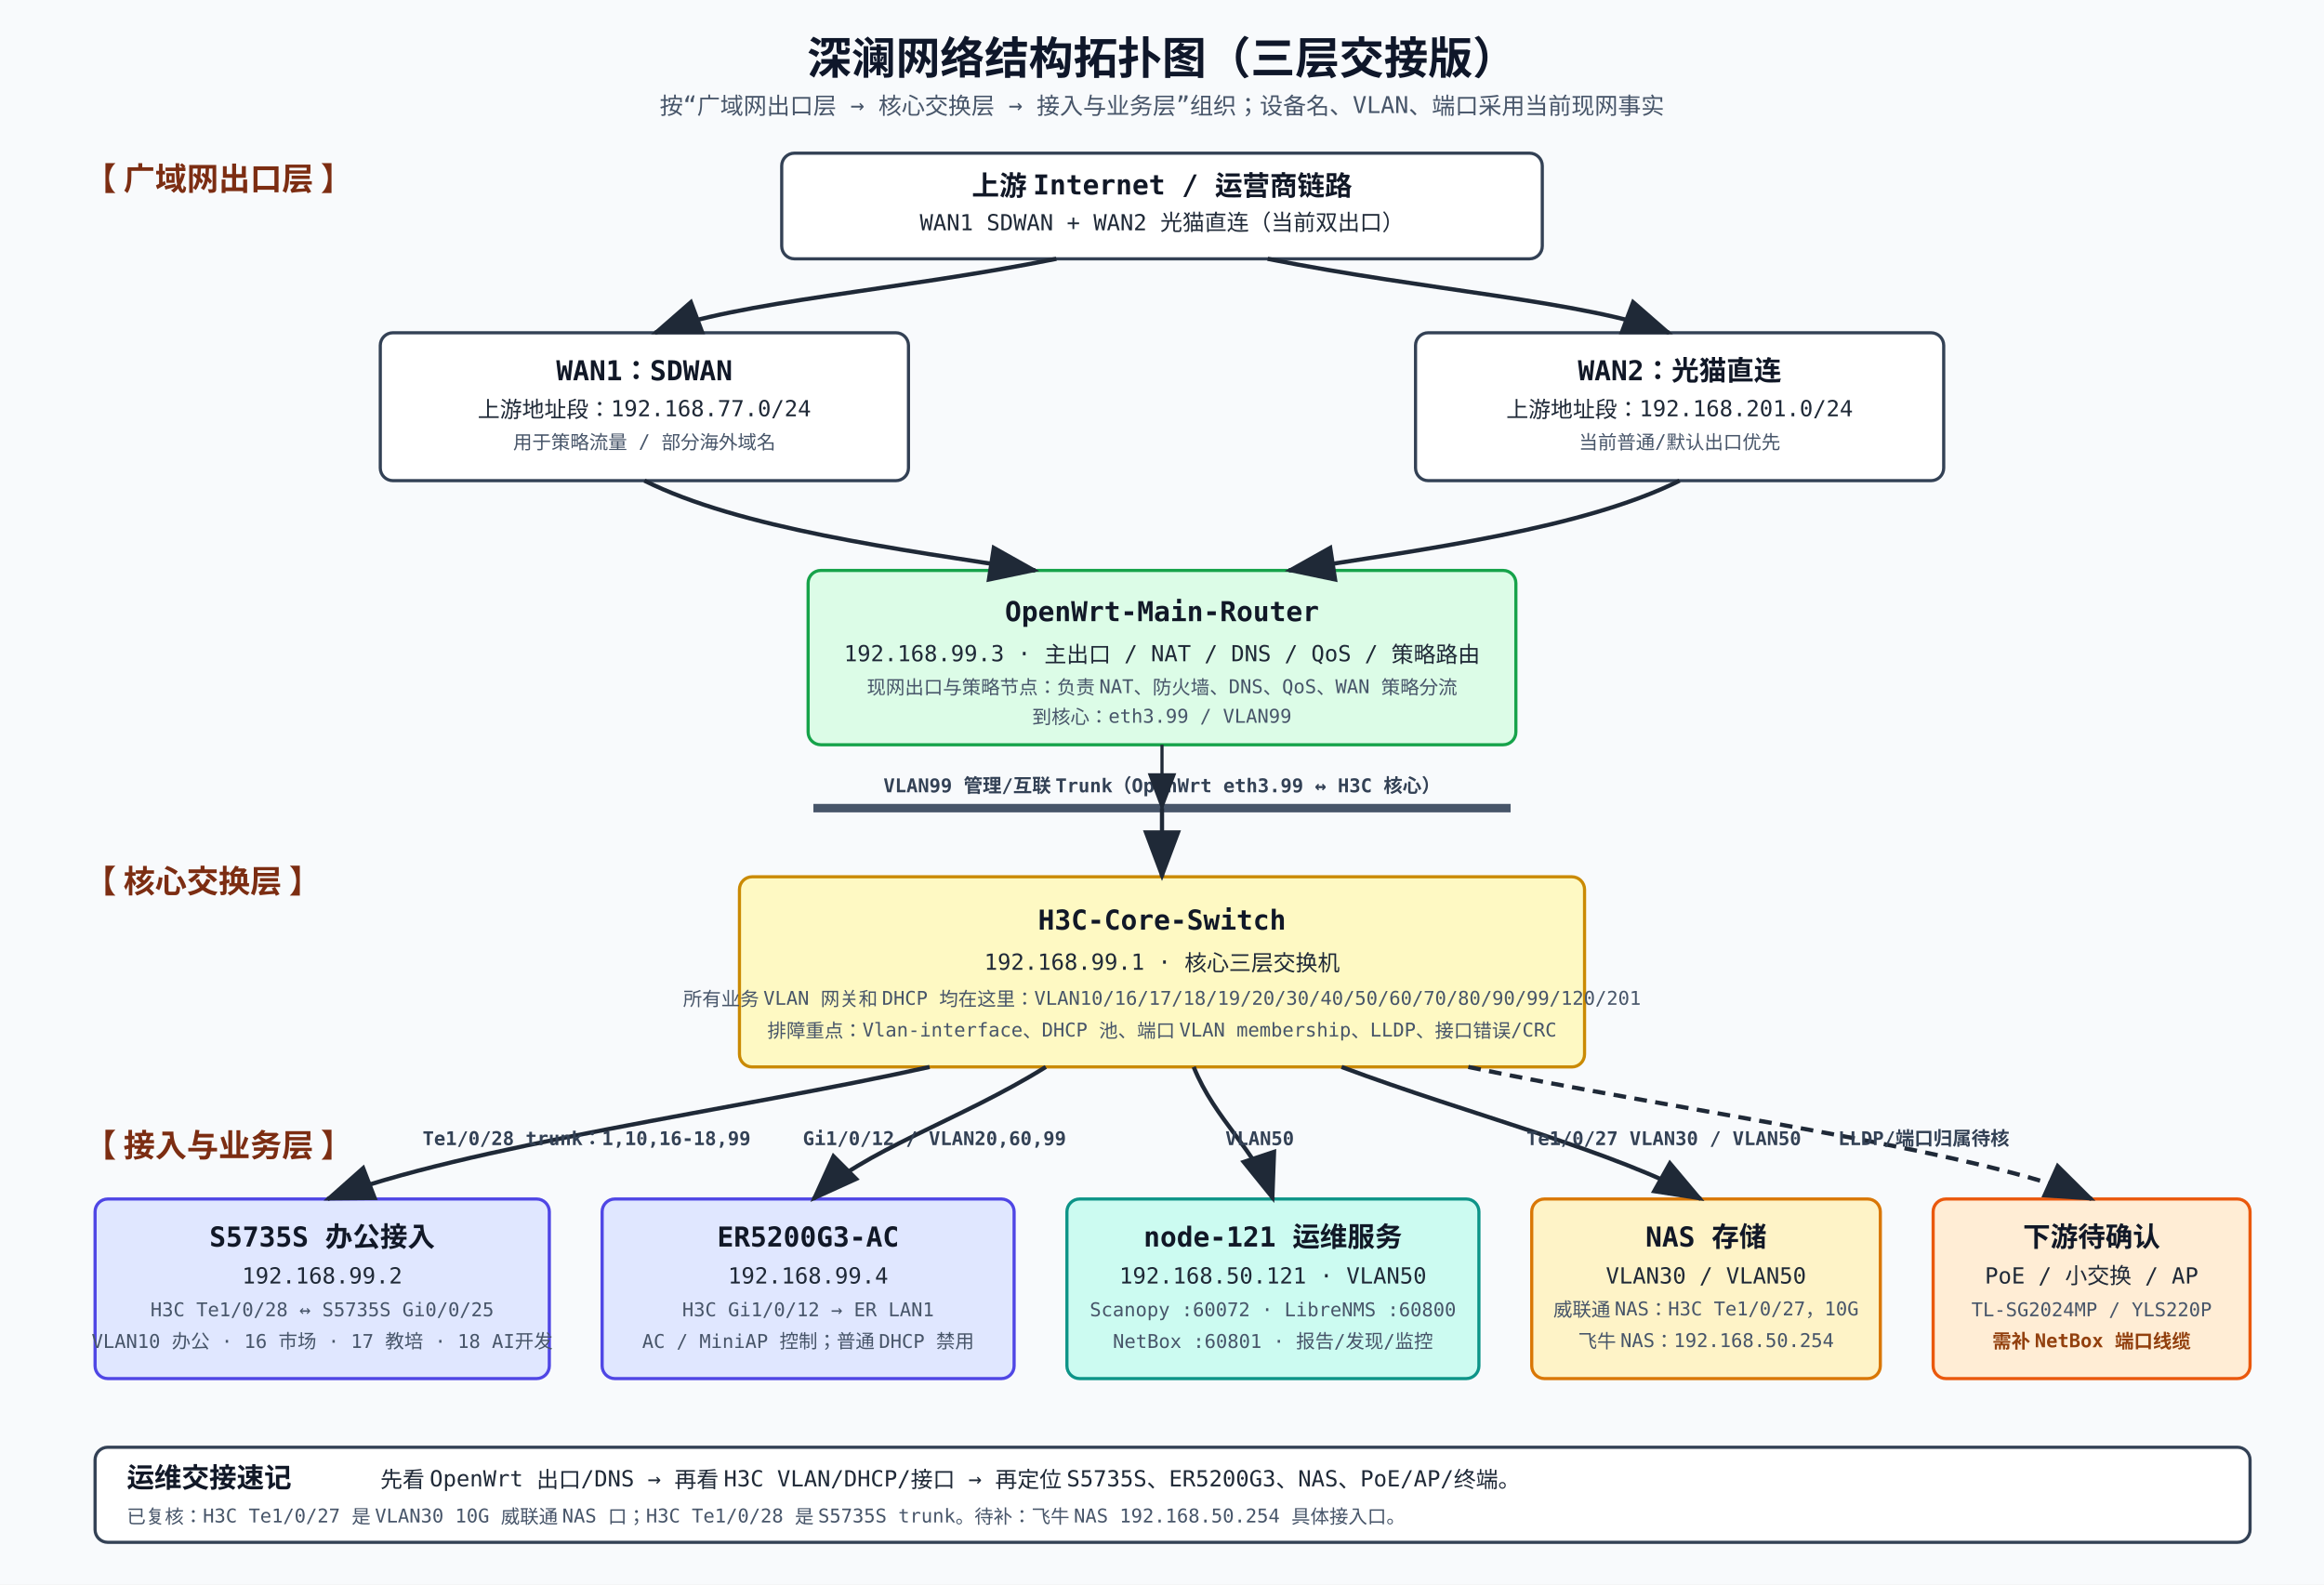
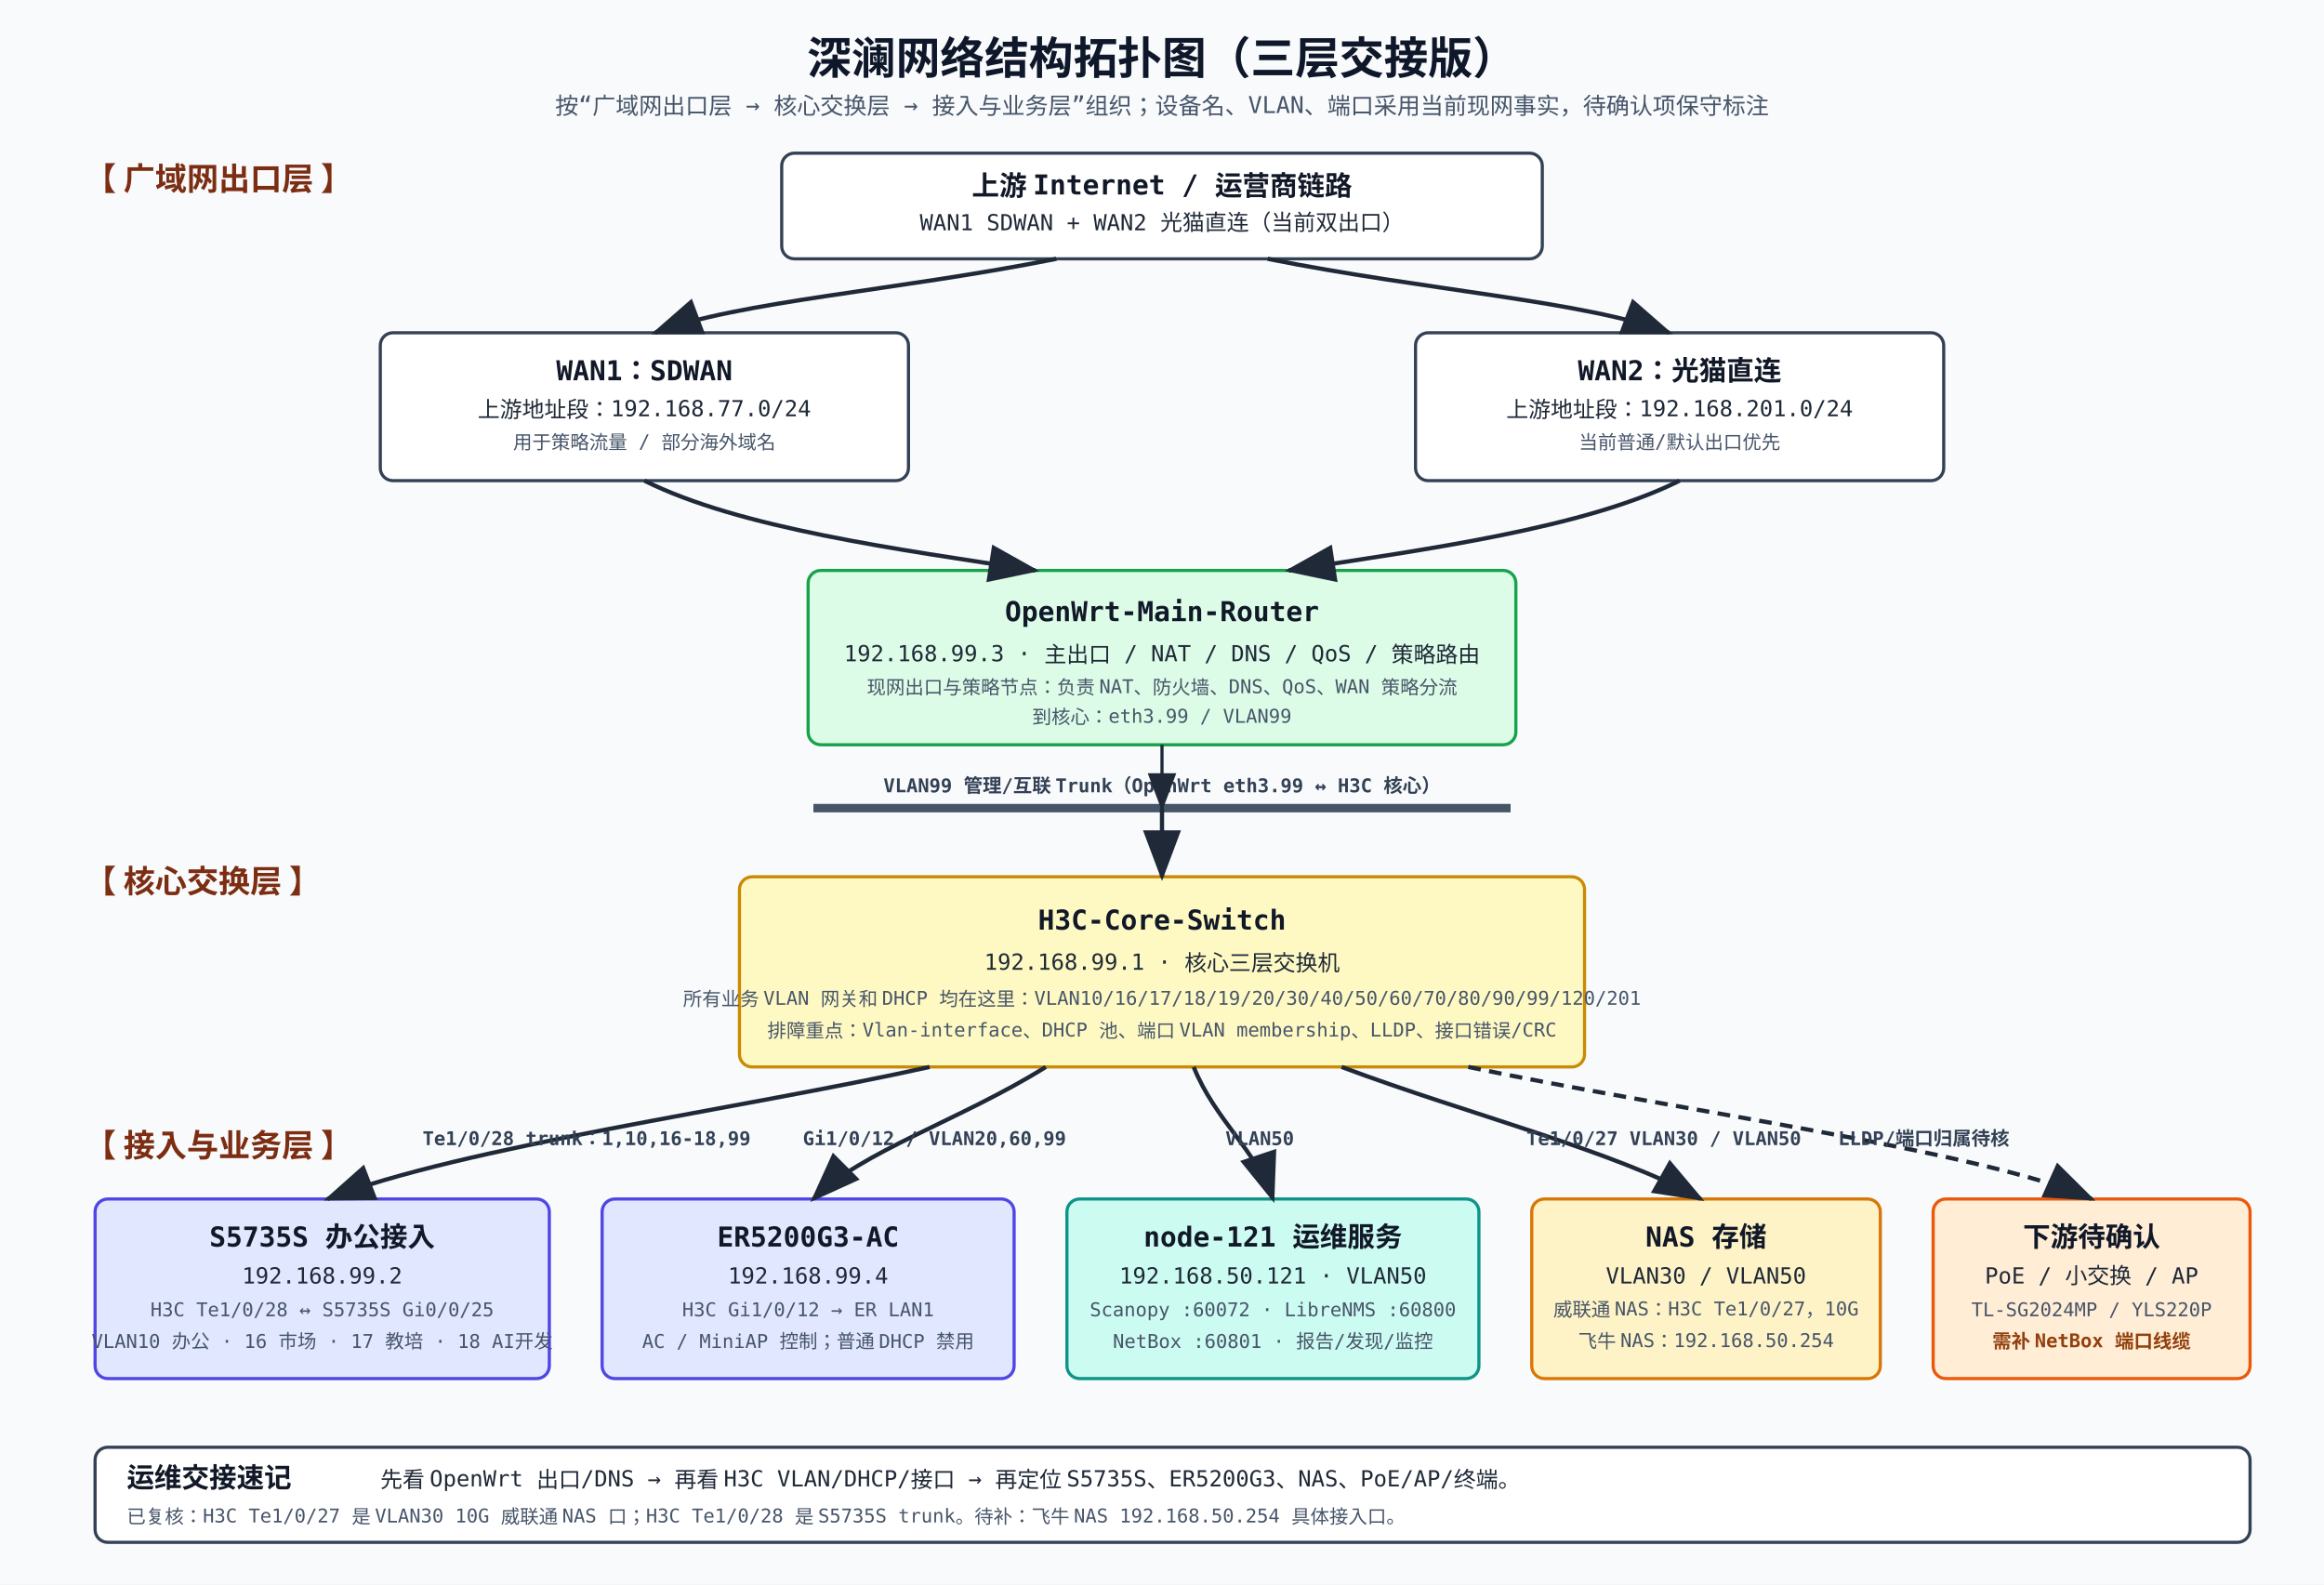
<svg xmlns="http://www.w3.org/2000/svg" width="2200" height="1500" viewBox="0 0 2200 1500" font-family="Menlo, Consolas, 'SF Mono', 'PingFang SC', 'Microsoft YaHei', monospace">
  <defs>
    <marker id="arrow" markerWidth="12" markerHeight="9" refX="11" refY="4.5" orient="auto">
      <path d="M0,0 L12,4.5 L0,9 z" fill="#1f2937" />
    </marker>
    <style>
-       .bg{fill:#f8fafc}.title{font-size:42px;font-weight:800;fill:#0f172a}.sub{font-size:22px;fill:#475569}.tier{font-size:30px;font-weight:800;fill:#7c2d12}.box{fill:#ffffff;stroke:#334155;stroke-width:3;rx:12}.router{fill:#dcfce7;stroke:#16a34a}.core{fill:#fef9c3;stroke:#ca8a04}.access{fill:#e0e7ff;stroke:#4f46e5}.svc{fill:#ccfbf1;stroke:#0d9488}.nas{fill:#fef3c7;stroke:#d97706}.todo{fill:#ffedd5;stroke:#ea580c}.h{font-size:26px;font-weight:800;fill:#111827}.t{font-size:21px;fill:#1f2937}.s{font-size:18px;fill:#475569}.warn{font-size:18px;font-weight:700;fill:#92400e}.line{stroke:#1f2937;stroke-width:4;fill:none;marker-end:url(#arrow)}.thin{stroke-width:3}.dash{stroke-dasharray:12 8}.bus{stroke:#475569;stroke-width:8;fill:none}.label{font-size:18px;fill:#334155;font-weight:700}
+       .bg{fill:#f8fafc}.title{font-size:42px;font-weight:800;fill:#0f172a}.sub{font-size:22px;fill:#475569}.tier{font-size:30px;font-weight:800;fill:#7c2d12}.box{fill:#ffffff;stroke:#334155;stroke-width:3;rx:12}.fw{fill:#fee2e2;stroke:#dc2626}.router{fill:#dcfce7;stroke:#16a34a}.core{fill:#fef9c3;stroke:#ca8a04}.access{fill:#e0e7ff;stroke:#4f46e5}.svc{fill:#ccfbf1;stroke:#0d9488}.nas{fill:#fef3c7;stroke:#d97706}.todo{fill:#ffedd5;stroke:#ea580c}.h{font-size:26px;font-weight:800;fill:#111827}.t{font-size:21px;fill:#1f2937}.s{font-size:18px;fill:#475569}.warn{font-size:18px;font-weight:700;fill:#92400e}.line{stroke:#1f2937;stroke-width:4;fill:none;marker-end:url(#arrow)}.thin{stroke-width:3}.dash{stroke-dasharray:12 8}.bus{stroke:#475569;stroke-width:8;fill:none}.label{font-size:18px;fill:#334155;font-weight:700}.small{font-size:16px;fill:#475569}.ascii{font-size:24px;fill:#64748b;font-weight:700}
    </style>
  </defs>
  <rect class="bg" width="2200" height="1500" />
  <text x="1100" y="70" text-anchor="middle" class="title">深澜网络结构拓扑图（三层交接版）</text>
-   <text x="1100" y="108" text-anchor="middle" class="sub">按“广域网出口层 → 核心交换层 → 接入与业务层”组织；设备名、VLAN、端口采用当前现网事实</text>
+   <text x="1100" y="108" text-anchor="middle" class="sub">按“广域网出口层 → 核心交换层 → 接入与业务层”组织；设备名、VLAN、端口采用当前现网事实，待确认项保守标注</text>
  <text x="80" y="180" class="tier">【 广域网出口层 】</text>
  <rect x="740" y="145" width="720" height="100" class="box" />
  <text x="1100" y="185" text-anchor="middle" class="h">上游 Internet / 运营商链路</text>
  <text x="1100" y="218" text-anchor="middle" class="t">WAN1 SDWAN + WAN2 光猫直连（当前双出口）</text>
  <rect x="360" y="315" width="500" height="140" class="box" />
  <text x="610" y="360" text-anchor="middle" class="h">WAN1：SDWAN</text>
  <text x="610" y="395" text-anchor="middle" class="t">上游地址段：192.168.77.0/24</text>
  <text x="610" y="425" text-anchor="middle" class="s">用于策略流量 / 部分海外域名</text>
  <rect x="1340" y="315" width="500" height="140" class="box" />
  <text x="1590" y="360" text-anchor="middle" class="h">WAN2：光猫直连</text>
  <text x="1590" y="395" text-anchor="middle" class="t">上游地址段：192.168.201.0/24</text>
  <text x="1590" y="425" text-anchor="middle" class="s">当前普通/默认出口优先</text>
  <rect x="765" y="540" width="670" height="165" class="box router" />
  <text x="1100" y="588" text-anchor="middle" class="h">OpenWrt-Main-Router</text>
  <text x="1100" y="626" text-anchor="middle" class="t">192.168.99.3 · 主出口 / NAT / DNS / QoS / 策略路由</text>
  <text x="1100" y="657" text-anchor="middle" class="s">现网出口与策略节点：负责 NAT、防火墙、DNS、QoS、WAN 策略分流</text>
  <text x="1100" y="685" text-anchor="middle" class="s">到核心：eth3.99 / VLAN99</text>
  <path d="M1000 245 C850 275 700 285 620 315" class="line" />
  <path d="M1200 245 C1350 275 1500 285 1580 315" class="line" />
  <path d="M610 455 C700 500 850 520 980 540" class="line" />
  <path d="M1590 455 C1500 500 1350 520 1220 540" class="line" />
  <path d="M770 765 H1430" class="bus" />
  <text x="1100" y="750" text-anchor="middle" class="label">VLAN99 管理/互联 Trunk（OpenWrt eth3.99 ↔ H3C 核心）</text>
  <path d="M1100 705 L1100 765" class="line thin" />
  <text x="80" y="845" class="tier">【 核心交换层 】</text>
  <rect x="700" y="830" width="800" height="180" class="box core" />
  <text x="1100" y="880" text-anchor="middle" class="h">H3C-Core-Switch</text>
  <text x="1100" y="918" text-anchor="middle" class="t">192.168.99.1 · 核心三层交换机</text>
  <text x="1100" y="952" text-anchor="middle" class="s">所有业务 VLAN 网关和 DHCP 均在这里：VLAN10/16/17/18/19/20/30/40/50/60/70/80/90/99/120/201</text>
  <text x="1100" y="982" text-anchor="middle" class="s">排障重点：Vlan-interface、DHCP 池、端口 VLAN membership、LLDP、接口错误/CRC</text>
  <path d="M1100 765 L1100 830" class="line" />
  <text x="80" y="1095" class="tier">【 接入与业务层 】</text>
  <rect x="90" y="1135" width="430" height="170" class="box access" />
  <text x="305" y="1180" text-anchor="middle" class="h">S5735S 办公接入</text>
  <text x="305" y="1215" text-anchor="middle" class="t">192.168.99.2</text>
  <text x="305" y="1246" text-anchor="middle" class="s">H3C Te1/0/28 ↔ S5735S Gi0/0/25</text>
  <text x="305" y="1276" text-anchor="middle" class="s">VLAN10 办公 · 16 市场 · 17 教培 · 18 AI开发</text>
  <rect x="570" y="1135" width="390" height="170" class="box access" />
  <text x="765" y="1180" text-anchor="middle" class="h">ER5200G3-AC</text>
  <text x="765" y="1215" text-anchor="middle" class="t">192.168.99.4</text>
  <text x="765" y="1246" text-anchor="middle" class="s">H3C Gi1/0/12 → ER LAN1</text>
  <text x="765" y="1276" text-anchor="middle" class="s">AC / MiniAP 控制；普通 DHCP 禁用</text>
  <rect x="1010" y="1135" width="390" height="170" class="box svc" />
  <text x="1205" y="1180" text-anchor="middle" class="h">node-121 运维服务</text>
  <text x="1205" y="1215" text-anchor="middle" class="t">192.168.50.121 · VLAN50</text>
  <text x="1205" y="1246" text-anchor="middle" class="s">Scanopy :60072 · LibreNMS :60800</text>
  <text x="1205" y="1276" text-anchor="middle" class="s">NetBox :60801 · 报告/发现/监控</text>
  <rect x="1450" y="1135" width="330" height="170" class="box nas" />
  <text x="1615" y="1180" text-anchor="middle" class="h">NAS 存储</text>
  <text x="1615" y="1215" text-anchor="middle" class="t">VLAN30 / VLAN50</text>
  <text x="1615" y="1246" text-anchor="middle" class="s">威联通 NAS：H3C Te1/0/27，10G</text>
  <text x="1615" y="1276" text-anchor="middle" class="s">飞牛 NAS：192.168.50.254</text>
  <rect x="1830" y="1135" width="300" height="170" class="box todo" />
  <text x="1980" y="1180" text-anchor="middle" class="h">下游待确认</text>
  <text x="1980" y="1215" text-anchor="middle" class="t">PoE / 小交换 / AP</text>
  <text x="1980" y="1246" text-anchor="middle" class="s">TL-SG2024MP / YLS220P</text>
  <text x="1980" y="1276" text-anchor="middle" class="warn">需补 NetBox 端口线缆</text>
  <path d="M880 1010 C700 1050 440 1085 310 1135" class="line" />
  <text x="400" y="1084" class="label">Te1/0/28 trunk：1,10,16-18,99</text>
  <path d="M990 1010 C910 1060 815 1090 770 1135" class="line" />
  <text x="760" y="1084" class="label">Gi1/0/12 / VLAN20,60,99</text>
  <path d="M1130 1010 C1150 1060 1190 1090 1205 1135" class="line" />
  <text x="1160" y="1084" class="label">VLAN50</text>
  <path d="M1270 1010 C1390 1055 1530 1090 1610 1135" class="line" />
  <text x="1445" y="1084" class="label">Te1/0/27 VLAN30 / VLAN50</text>
  <path d="M1390 1010 C1580 1050 1880 1090 1980 1135" class="line dash" />
  <text x="1740" y="1084" class="label">LLDP/端口归属待核</text>
  <rect x="90" y="1370" width="2040" height="90" class="box" />
  <text x="120" y="1408" class="h">运维交接速记</text>
  <text x="360" y="1408" class="t">先看 OpenWrt 出口/DNS → 再看 H3C VLAN/DHCP/接口 → 再定位 S5735S、ER5200G3、NAS、PoE/AP/终端。</text>
  <text x="120" y="1442" class="s">已复核：H3C Te1/0/27 是 VLAN30 10G 威联通 NAS 口；H3C Te1/0/28 是 S5735S trunk。待补：飞牛 NAS 192.168.50.254 具体接入口。</text>
</svg>
